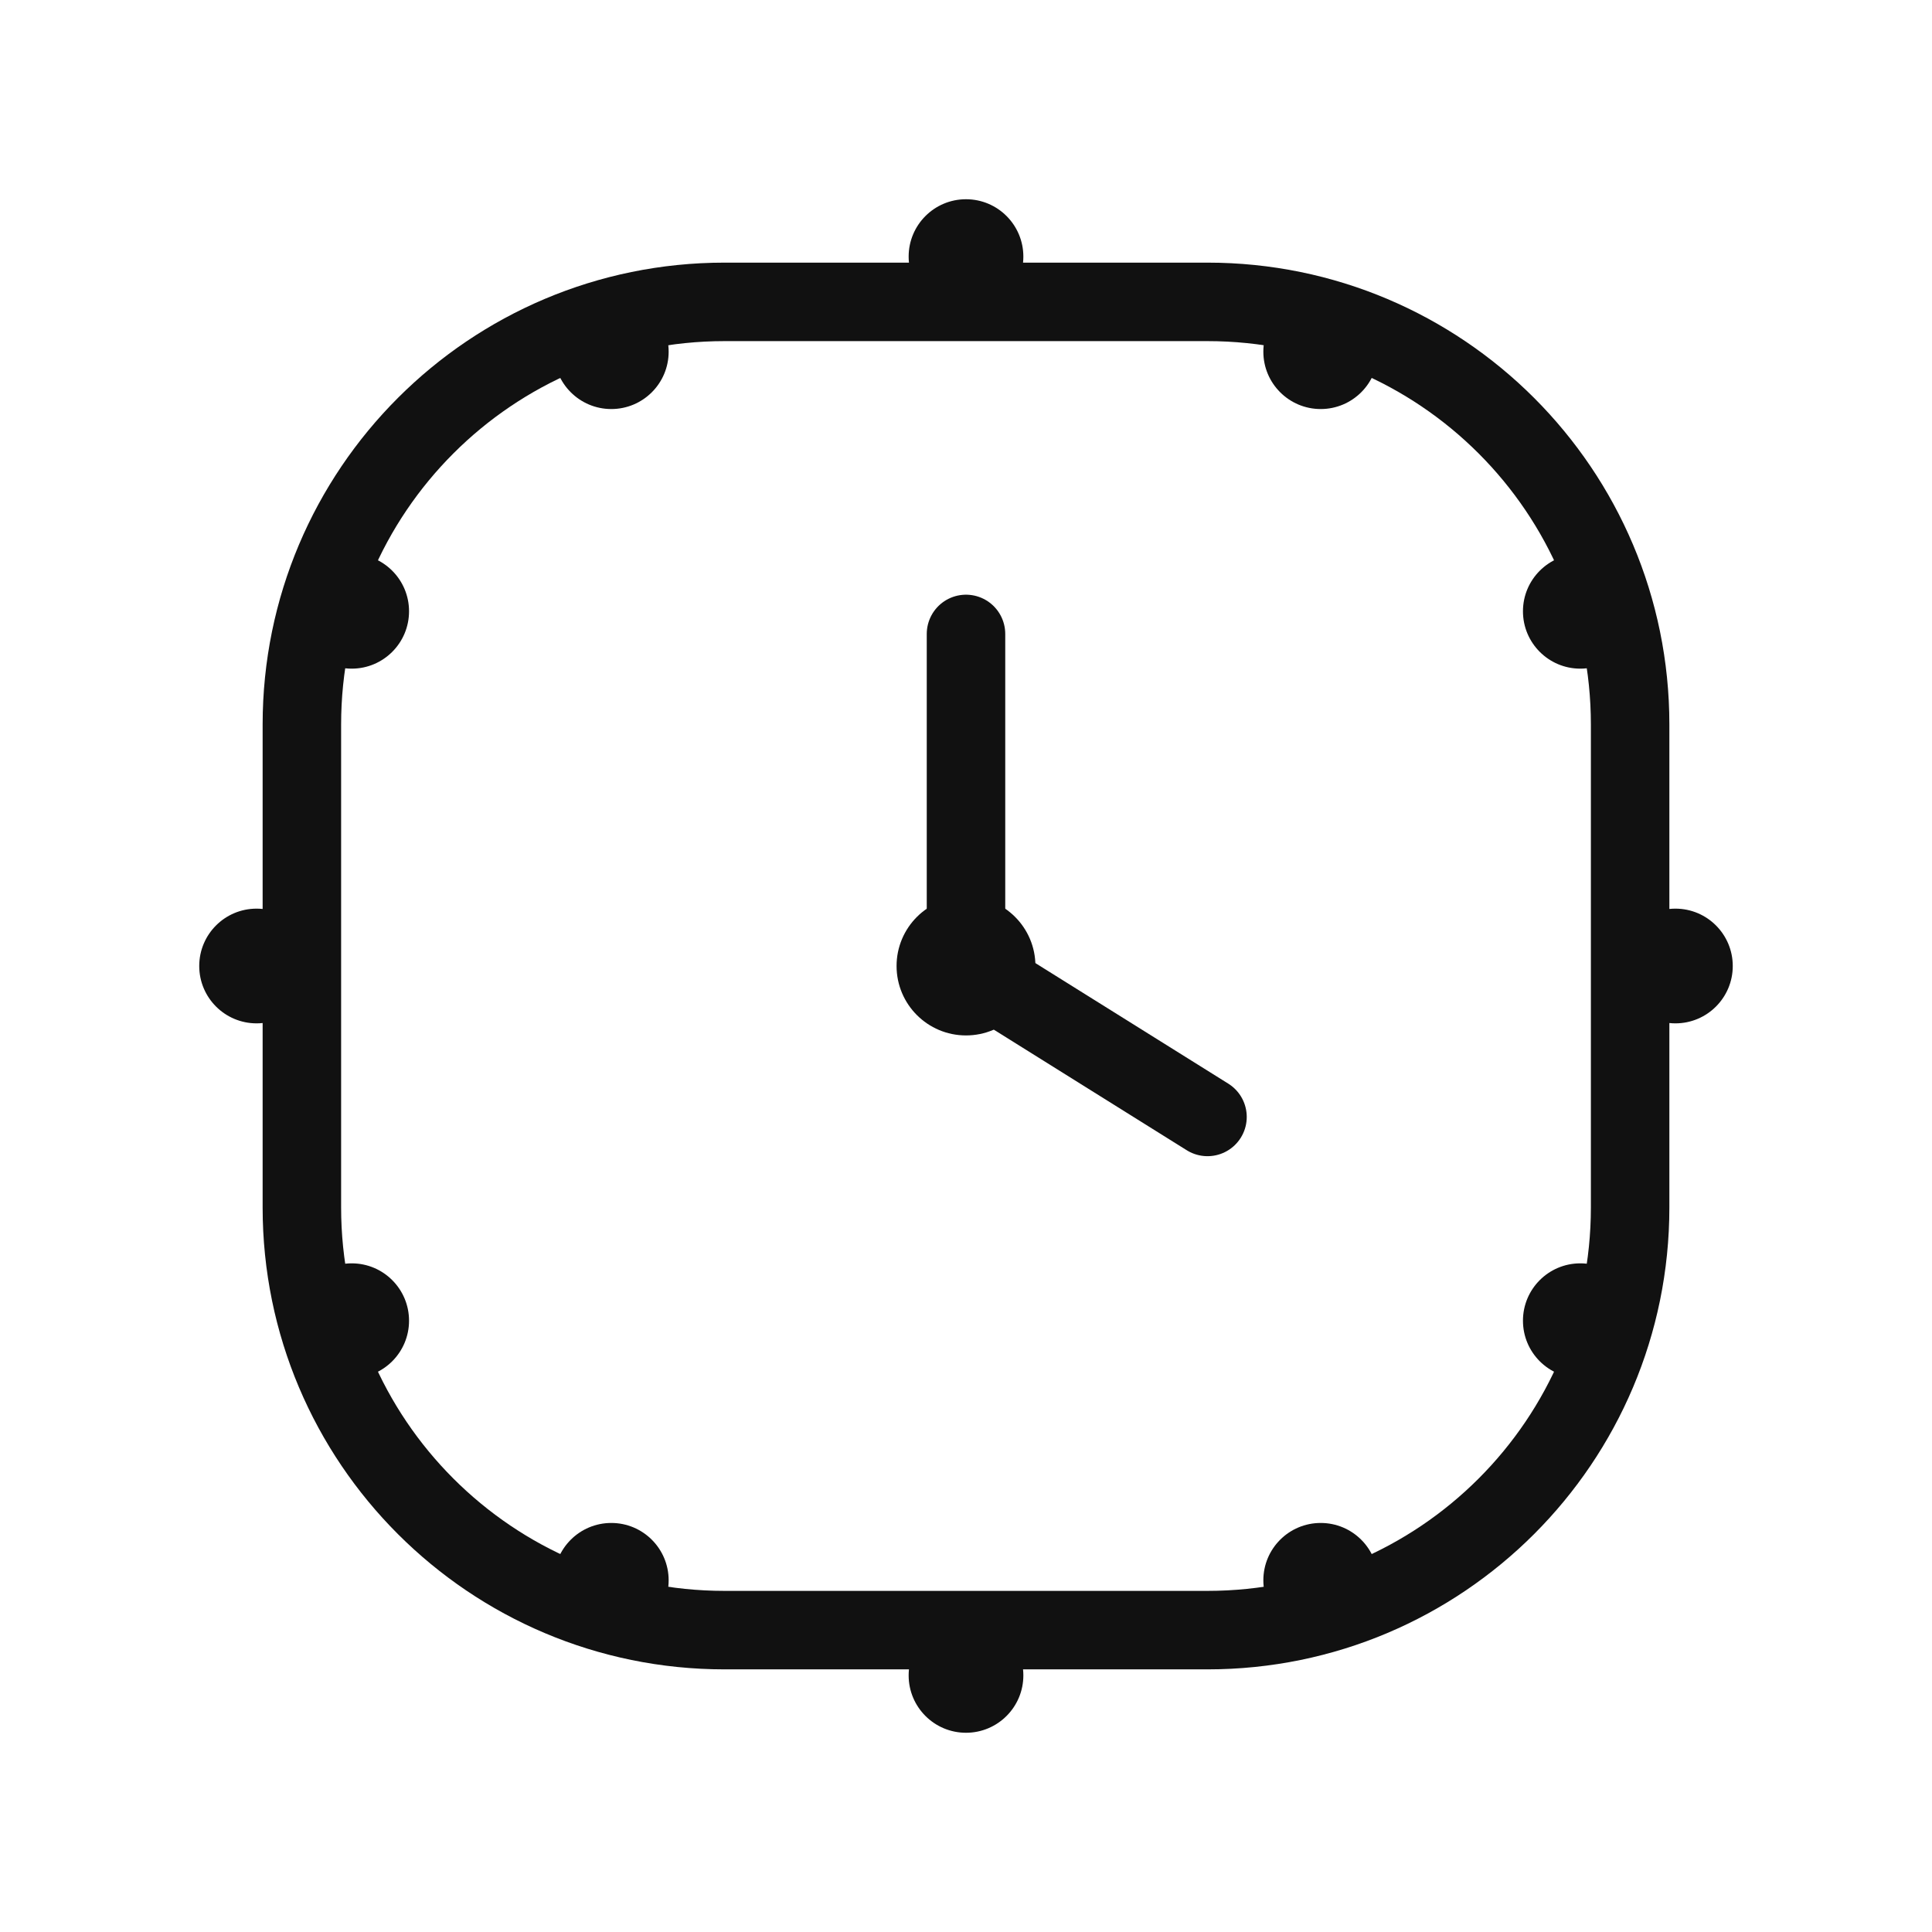
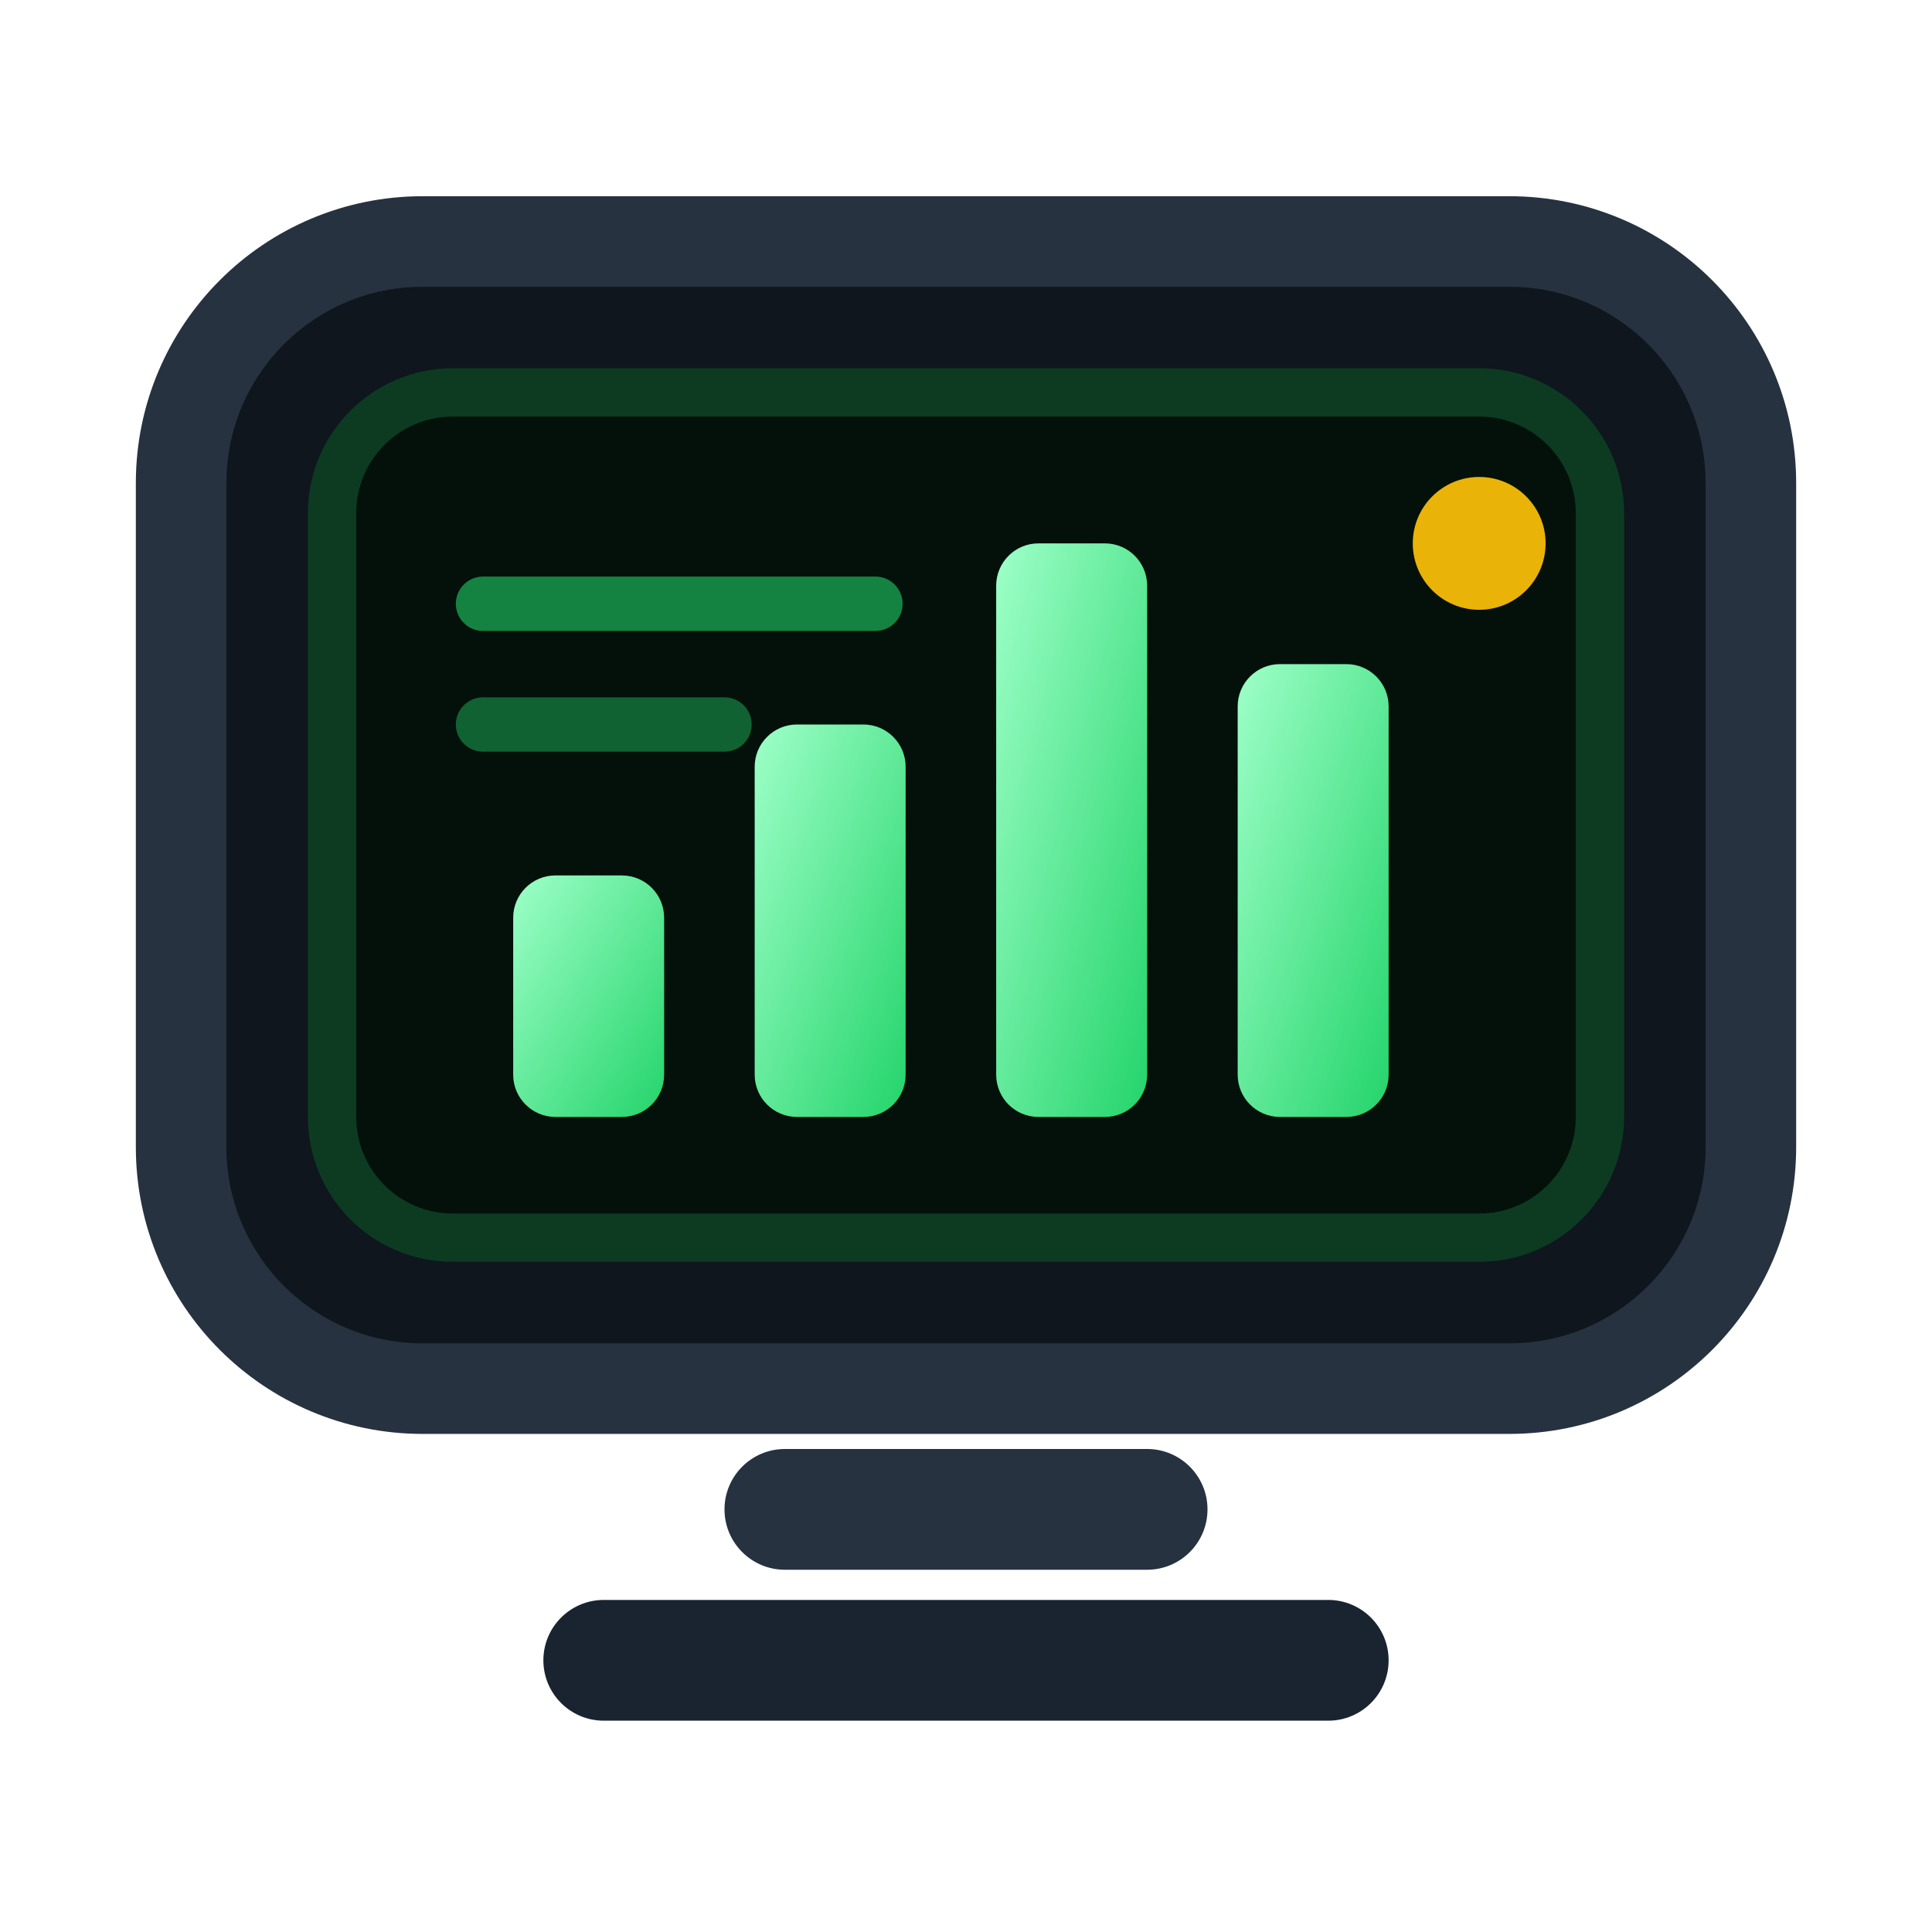
<svg xmlns="http://www.w3.org/2000/svg" viewBox="0 0 64 64">
-   <g fill="none" stroke="#111111" stroke-width="2.6" stroke-linecap="round" stroke-linejoin="round">
-     <rect x="10" y="10" width="44" height="44" rx="14" />
-     <path d="M32 32 L32 21" />
-     <path d="M32 32 L40 37" />
-   </g>
-   <g fill="#111111">
-     <circle cx="32" cy="8.5" r="1.9" />
-     <circle cx="43.75" cy="11.65" r="1.9" />
-     <circle cx="52.35" cy="20.25" r="1.9" />
-     <circle cx="55.5" cy="32" r="1.9" />
-     <circle cx="52.35" cy="43.75" r="1.9" />
-     <circle cx="43.75" cy="52.35" r="1.9" />
-     <circle cx="32" cy="55.5" r="1.9" />
-     <circle cx="20.25" cy="52.35" r="1.9" />
-     <circle cx="11.65" cy="43.75" r="1.9" />
-     <circle cx="8.5" cy="32" r="1.9" />
-     <circle cx="11.65" cy="20.25" r="1.9" />
-     <circle cx="20.25" cy="11.65" r="1.9" />
-     <circle cx="32" cy="32" r="2.3" />
-   </g>
+   <defs>
+     <linearGradient id="screenGlow" x1="0" y1="0" x2="1" y2="1">
+       <stop offset="0%" stop-color="#9effc8" />
+       <stop offset="100%" stop-color="#24d46b" />
+     </linearGradient>
+   </defs>
+   <rect x="6" y="8" width="52" height="38" rx="8" fill="#10161d" stroke="#263240" stroke-width="3" />
+   <rect x="11" y="13" width="42" height="28" rx="4" fill="#04110a" stroke="#0c3b22" stroke-width="1.6" />
+   <rect x="17" y="29" width="5" height="8" rx="1.4" fill="url(#screenGlow)" />
+   <rect x="25" y="24" width="5" height="13" rx="1.4" fill="url(#screenGlow)" />
+   <rect x="33" y="18" width="5" height="19" rx="1.4" fill="url(#screenGlow)" />
+   <rect x="41" y="22" width="5" height="15" rx="1.4" fill="url(#screenGlow)" />
+   <path d="M16 20 H29" stroke="#1bb35a" stroke-width="1.8" stroke-linecap="round" opacity="0.7" />
+   <path d="M16 24 H24" stroke="#1bb35a" stroke-width="1.8" stroke-linecap="round" opacity="0.5" />
+   <circle cx="49" cy="18" r="2.2" fill="#eab308" />
+   <rect x="24" y="48" width="16" height="4" rx="2" fill="#263240" />
+   <rect x="18" y="53" width="28" height="4" rx="2" fill="#1a2430" />
</svg>
